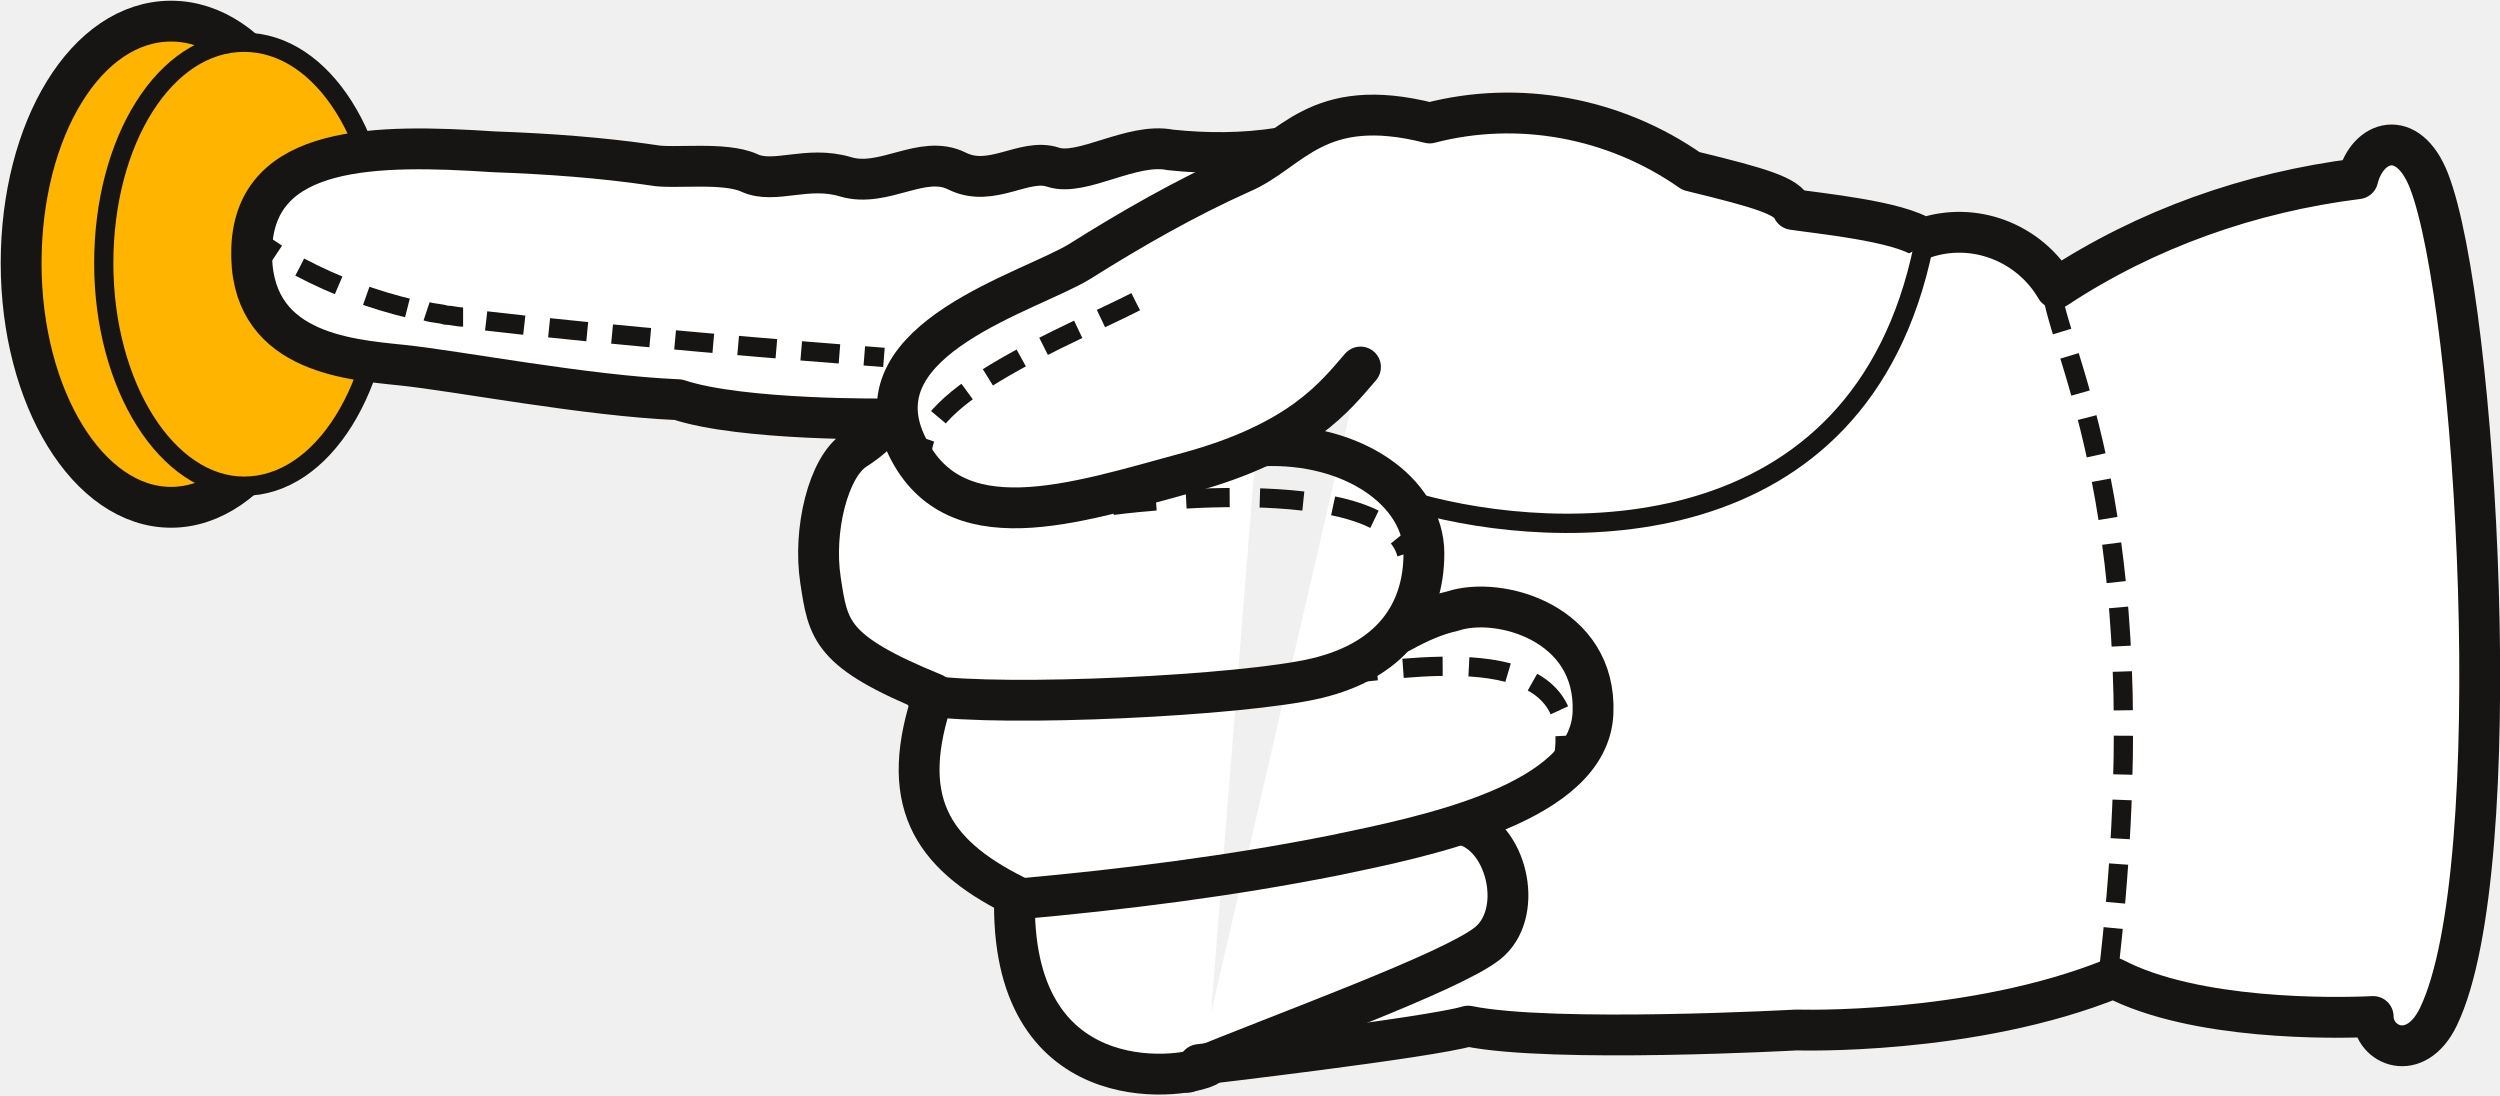
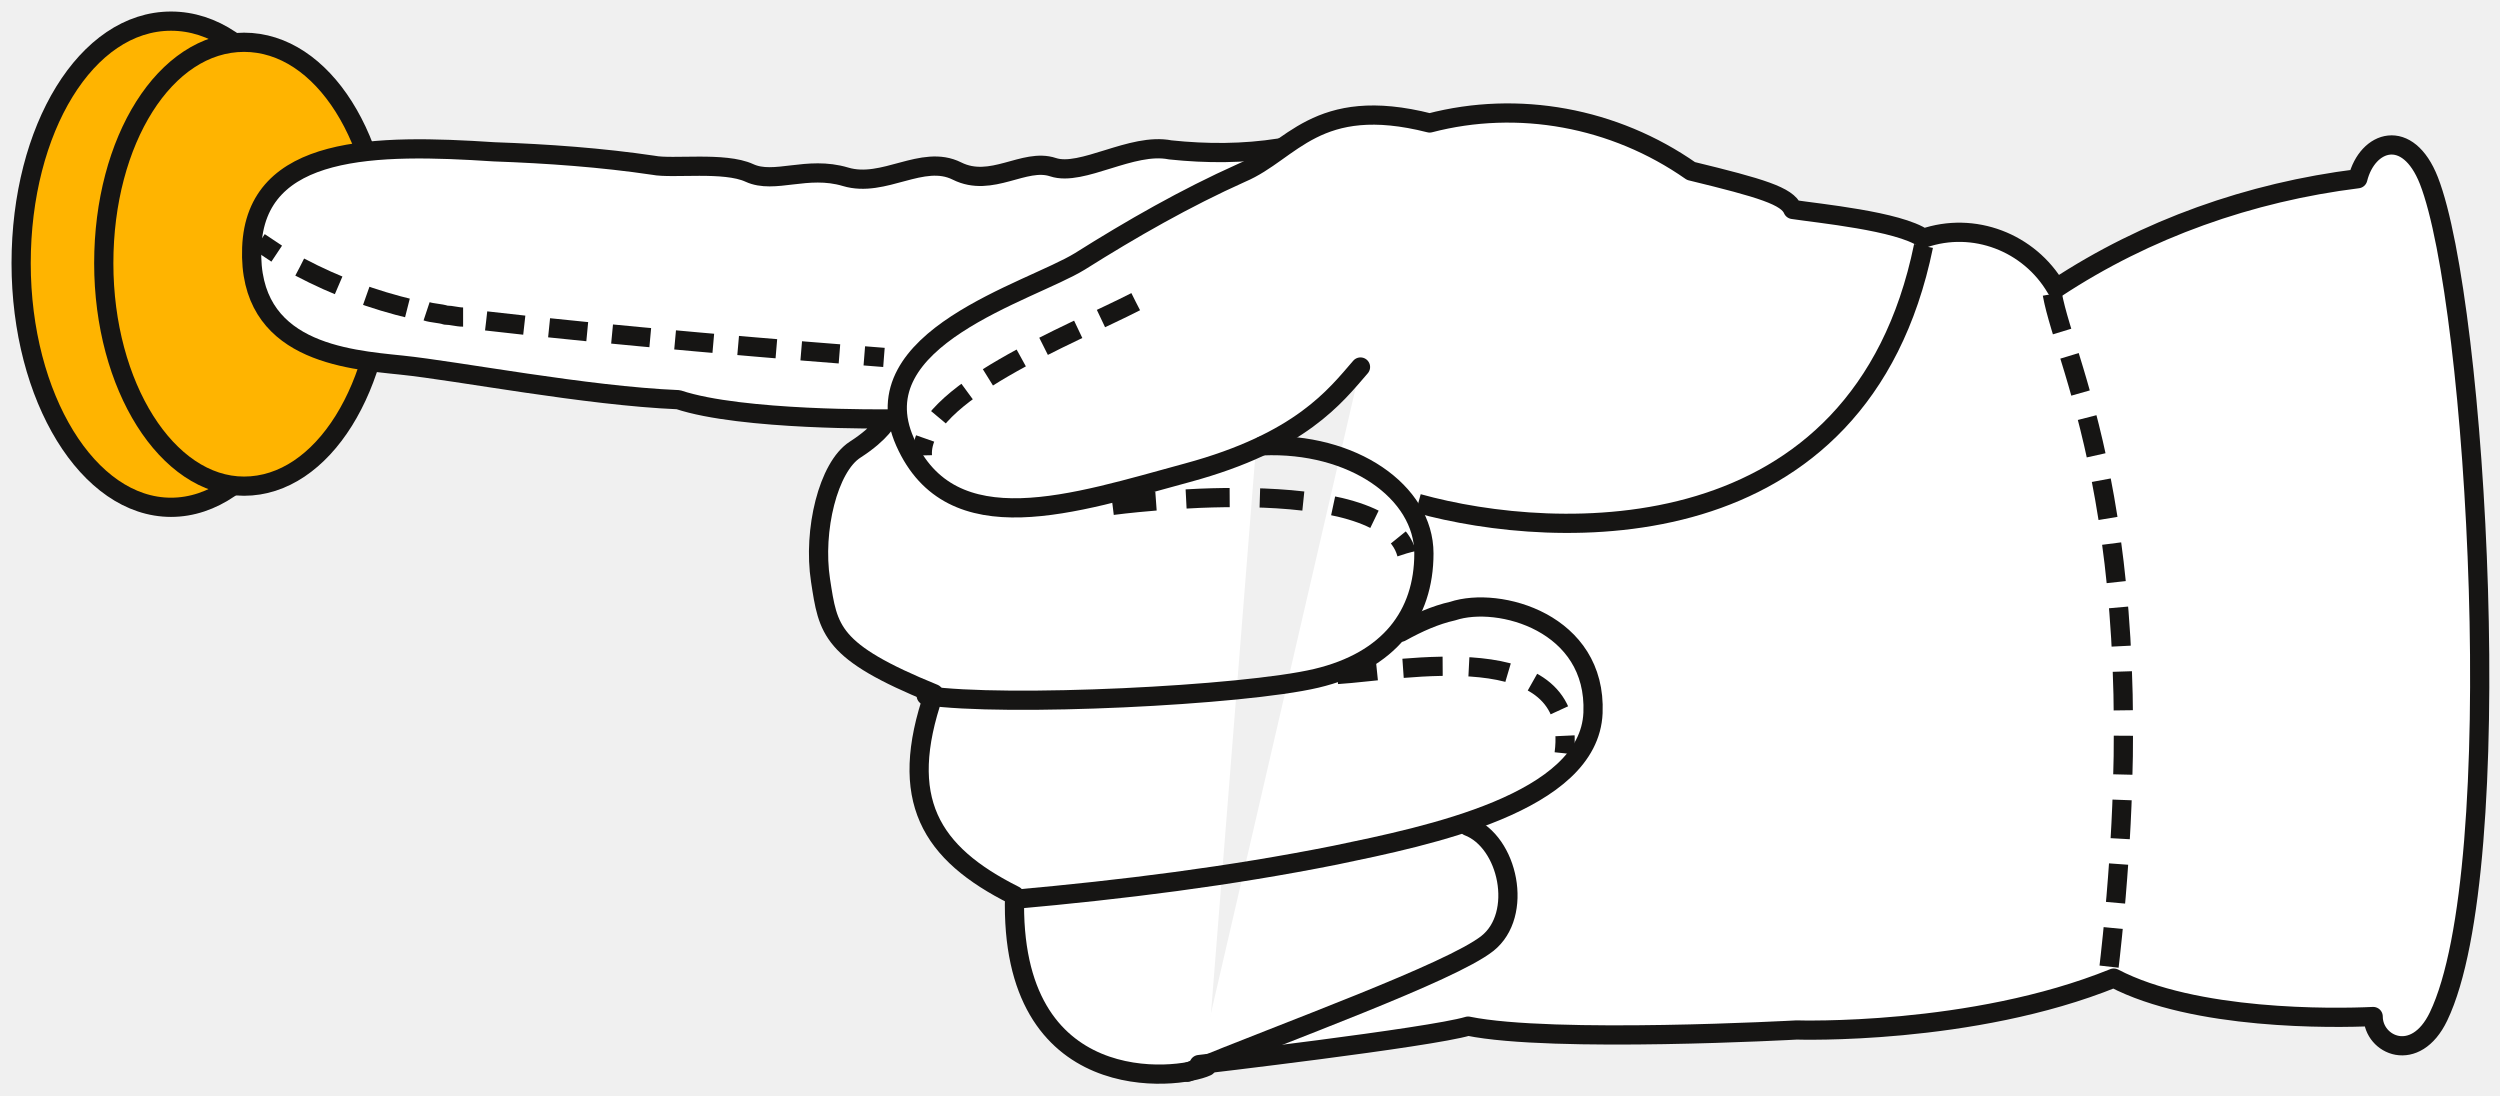
<svg xmlns="http://www.w3.org/2000/svg" viewBox="0 0 130.1 57" xml:space="preserve">
  <path d="M8.9 26.4c4.3 0 7.9-5.7 7.9-12.7S13.3 1.1 8.9 1.1 1.1 6.7 1.1 13.7s3.5 12.7 7.8 12.7" fill="#ffb400" />
-   <path d="M8.9 26.4c4.3 0 7.9-5.7 7.9-12.7S13.3 1.1 8.9 1.1 1.1 6.7 1.1 13.7s3.5 12.7 7.8 12.7z" fill="none" stroke="#161514" stroke-width="2.125" stroke-linejoin="round" />
+   <path d="M8.9 26.4c4.3 0 7.9-5.7 7.9-12.7S13.3 1.1 8.9 1.1 1.1 6.7 1.1 13.7s3.5 12.7 7.8 12.7z" fill="none" stroke="#161514" strokeWidth="2.125" stroke-linejoin="round" />
  <path d="M12.7 25.3c4.1 0 7.3-5.2 7.3-11.6S16.8 2.2 12.7 2.2 5.4 7.3 5.4 13.7s3.3 11.6 7.3 11.6" fill="#ffb400" />
  <path d="M12.7 25.3c4.1 0 7.3-5.2 7.3-11.6S16.8 2.2 12.7 2.2 5.4 7.3 5.4 13.7s3.3 11.6 7.3 11.6z" fill="none" stroke="#161514" stroke-linejoin="round" />
  <path d="M62.8 55.5c-1.5.7-10.3 1.7-10-8.9-4.4-2.2-6.1-5-4.2-10.5-5.4-2.2-5.5-3.3-5.9-5.9s.4-5.9 1.8-6.8 1.7-1.6 1.7-1.6-7.6.1-10.9-1c-4.8-.2-11.5-1.5-14.4-1.8s-8-.7-7.8-6.1 6.5-5.4 12.6-5c2.8.1 5.6.3 8.3.7 1 .2 3.7-.2 5 .4s3-.4 5 .2 4-1.2 5.8-.3 3.5-.7 5-.2 4.1-1.3 6.1-.9c1.9.2 3.8.2 5.7-.1" fill="#fff" />
-   <path d="M62.8 55.5c-1.5.7-10.3 1.7-10-8.9-4.4-2.2-6.1-5-4.2-10.5-5.4-2.2-5.5-3.3-5.9-5.9s.4-5.9 1.8-6.8 1.7-1.6 1.7-1.6-7.6.1-10.9-1c-4.8-.2-11.5-1.5-14.4-1.8s-8-.7-7.8-6.1 6.5-5.4 12.6-5c2.8.1 5.6.3 8.3.7 1 .2 3.7-.2 5 .4s3-.4 5 .2 4-1.2 5.8-.3 3.5-.7 5-.2 4.1-1.3 6.1-.9c1.9.2 3.8.2 5.7-.1" fill="none" stroke="#161514" stroke-width="2.125" stroke-linecap="round" stroke-linejoin="round" />
+   <path d="M62.8 55.5c-1.5.7-10.3 1.7-10-8.9-4.4-2.2-6.1-5-4.2-10.5-5.4-2.2-5.5-3.3-5.9-5.9s.4-5.9 1.8-6.8 1.7-1.6 1.7-1.6-7.6.1-10.9-1c-4.8-.2-11.5-1.5-14.4-1.8s-8-.7-7.8-6.1 6.5-5.4 12.6-5c2.8.1 5.6.3 8.3.7 1 .2 3.7-.2 5 .4s3-.4 5 .2 4-1.2 5.8-.3 3.5-.7 5-.2 4.1-1.3 6.1-.9c1.9.2 3.8.2 5.7-.1" fill="none" stroke="#161514" strokeWidth="2.125" stroke-linecap="round" stroke-linejoin="round" />
  <path d="M70.8 19.1c-1.3 1.5-3.1 3.9-9 5.5S49.5 28.4 47.1 23s6.5-7.8 9.1-9.4c2.7-1.7 5.5-3.3 8.4-4.6 2.6-1.1 3.9-4.1 9.8-2.6C79 5.2 84 6.1 88 8.9c3.7.9 5 1.3 5.3 2 1.3.2 5.5.6 6.8 1.5 2.6-.9 5.5.2 6.9 2.6 4.7-3.1 10.1-5 15.7-5.7.5-2 2.6-2.7 3.7.1 2.5 6.4 4.2 35.8.5 43.5-1.2 2.5-3.4 1.5-3.4 0-2.1.1-9.3.2-13.5-2-7.4 3-16.5 2.7-16.5 2.7s-12.7.7-17.1-.2c-2 .6-14 2-14 2" fill="#fff" />
-   <path d="M70.8 19.1c-1.3 1.5-3.1 3.9-9 5.5S49.5 28.4 47.1 23s6.5-7.8 9.1-9.4c2.7-1.7 5.5-3.3 8.4-4.6 2.6-1.1 3.9-4.1 9.8-2.6C79 5.2 84 6.1 88 8.9c3.7.9 5 1.3 5.3 2 1.3.2 5.5.6 6.8 1.5 2.6-.9 5.5.2 6.9 2.6 4.7-3.1 10.1-5 15.7-5.7.5-2 2.6-2.7 3.7.1 2.5 6.4 4.2 35.8.5 43.5-1.2 2.5-3.4 1.5-3.4 0-2.1.1-9.3.2-13.5-2-7.4 3-16.5 2.7-16.5 2.7s-12.7.7-17.1-.2c-2 .6-14 2-14 2" fill="none" stroke="#161514" stroke-width="2.125" stroke-linecap="round" stroke-linejoin="round" />
-   <path d="M48.2 36.2c4.1.6 16.5 0 20.3-.9s5.6-3.3 5.6-6.5-3.7-5.8-8.4-5.6" fill="none" stroke="#161514" stroke-width="2.125" stroke-linecap="round" stroke-linejoin="round" />
-   <path d="M52.8 46.8c5.6-.5 11.2-1.2 16.7-2.3 4.8-1 13.2-2.7 13.4-7.4S78 31 75.6 31.8c-.9.2-1.8.6-2.7 1.1" fill="none" stroke="#161514" stroke-width="2.125" stroke-linecap="round" stroke-linejoin="round" />
-   <path d="M61.8 55.8c5.1-2.1 13.7-5.2 15.6-6.7s1.1-5.3-1-6.1" fill="none" stroke="#161514" stroke-width="2.125" stroke-linecap="round" stroke-linejoin="round" />
+   <path d="M70.8 19.1c-1.3 1.5-3.1 3.9-9 5.5S49.5 28.4 47.1 23s6.5-7.8 9.1-9.4c2.7-1.7 5.5-3.3 8.4-4.6 2.6-1.1 3.9-4.1 9.8-2.6C79 5.2 84 6.1 88 8.9c3.7.9 5 1.3 5.3 2 1.3.2 5.5.6 6.8 1.5 2.6-.9 5.5.2 6.9 2.6 4.7-3.1 10.1-5 15.7-5.7.5-2 2.6-2.7 3.7.1 2.5 6.4 4.2 35.8.5 43.5-1.2 2.5-3.4 1.5-3.4 0-2.1.1-9.3.2-13.5-2-7.4 3-16.5 2.7-16.5 2.7s-12.7.7-17.1-.2c-2 .6-14 2-14 2" fill="none" stroke="#161514" strokeWidth="2.125" stroke-linecap="round" stroke-linejoin="round" />
+   <path d="M48.2 36.2c4.1.6 16.5 0 20.3-.9s5.6-3.3 5.6-6.5-3.7-5.8-8.4-5.6" fill="none" stroke="#161514" strokeWidth="2.125" stroke-linecap="round" stroke-linejoin="round" />
+   <path d="M52.8 46.8c5.6-.5 11.2-1.2 16.7-2.3 4.8-1 13.2-2.7 13.4-7.4S78 31 75.6 31.8c-.9.2-1.8.6-2.7 1.1" fill="none" stroke="#161514" strokeWidth="2.125" stroke-linecap="round" stroke-linejoin="round" />
+   <path d="M61.8 55.8c5.1-2.1 13.7-5.2 15.6-6.7s1.1-5.3-1-6.1" fill="none" stroke="#161514" strokeWidth="2.125" stroke-linecap="round" stroke-linejoin="round" />
  <path d="M57.9 26.3s14.1-1.9 15.3 2.5" fill="none" stroke="#161514" stroke-linejoin="round" stroke-dasharray="2.269,1.571" />
  <path d="M15.6 13.9c1.9 1 3.8 1.7 5.9 2.2" fill="none" stroke="#161514" stroke-linejoin="round" stroke-dasharray="2.235,1.537" />
-   <path d="M25.3 16.7c5.9.7 16.7 1.6 20.7 1.9" fill="none" stroke="#161514" stroke-width="1.005" stroke-linejoin="round" stroke-dasharray="1.996,1.298" />
+   <path d="M25.3 16.7c5.9.7 16.7 1.6 20.7 1.9" fill="none" stroke="#161514" strokeWidth="1.005" stroke-linejoin="round" stroke-dasharray="1.996,1.298" />
  <path d="M22.2 16.2c.3.1.7.1 1 .2.3 0 .6.1.9.1m-10.6-3.9.9.6" fill="none" stroke="#161514" stroke-linejoin="round" />
  <path d="M69.6 35.1c3.3-.2 12.6-2.1 11.8 4.1" fill="none" stroke="#161514" stroke-linejoin="round" stroke-dasharray="2.064,1.366" />
  <path d="M73.8 26.2c7.2 2 23 2.7 26.3-13.4" fill="#fff" />
-   <path d="M73.8 26.2c7.2 2 23 2.7 26.3-13.4" fill="none" stroke="#161514" stroke-width="1.005" stroke-linejoin="round" />
+   <path d="M73.8 26.2c7.2 2 23 2.7 26.3-13.4" fill="none" stroke="#161514" strokeWidth="1.005" stroke-linejoin="round" />
  <path d="M59.1 15.7c-3.3 1.7-11.3 4.8-11.1 8" fill="none" stroke="#161514" stroke-linejoin="round" stroke-dasharray="2.008,1.31" />
  <path d="M106.8 15.3c.7 3.9 5.6 12.6 2.9 35.5" fill="none" stroke="#161514" stroke-linejoin="round" stroke-dasharray="2.02,1.322" />
</svg>
